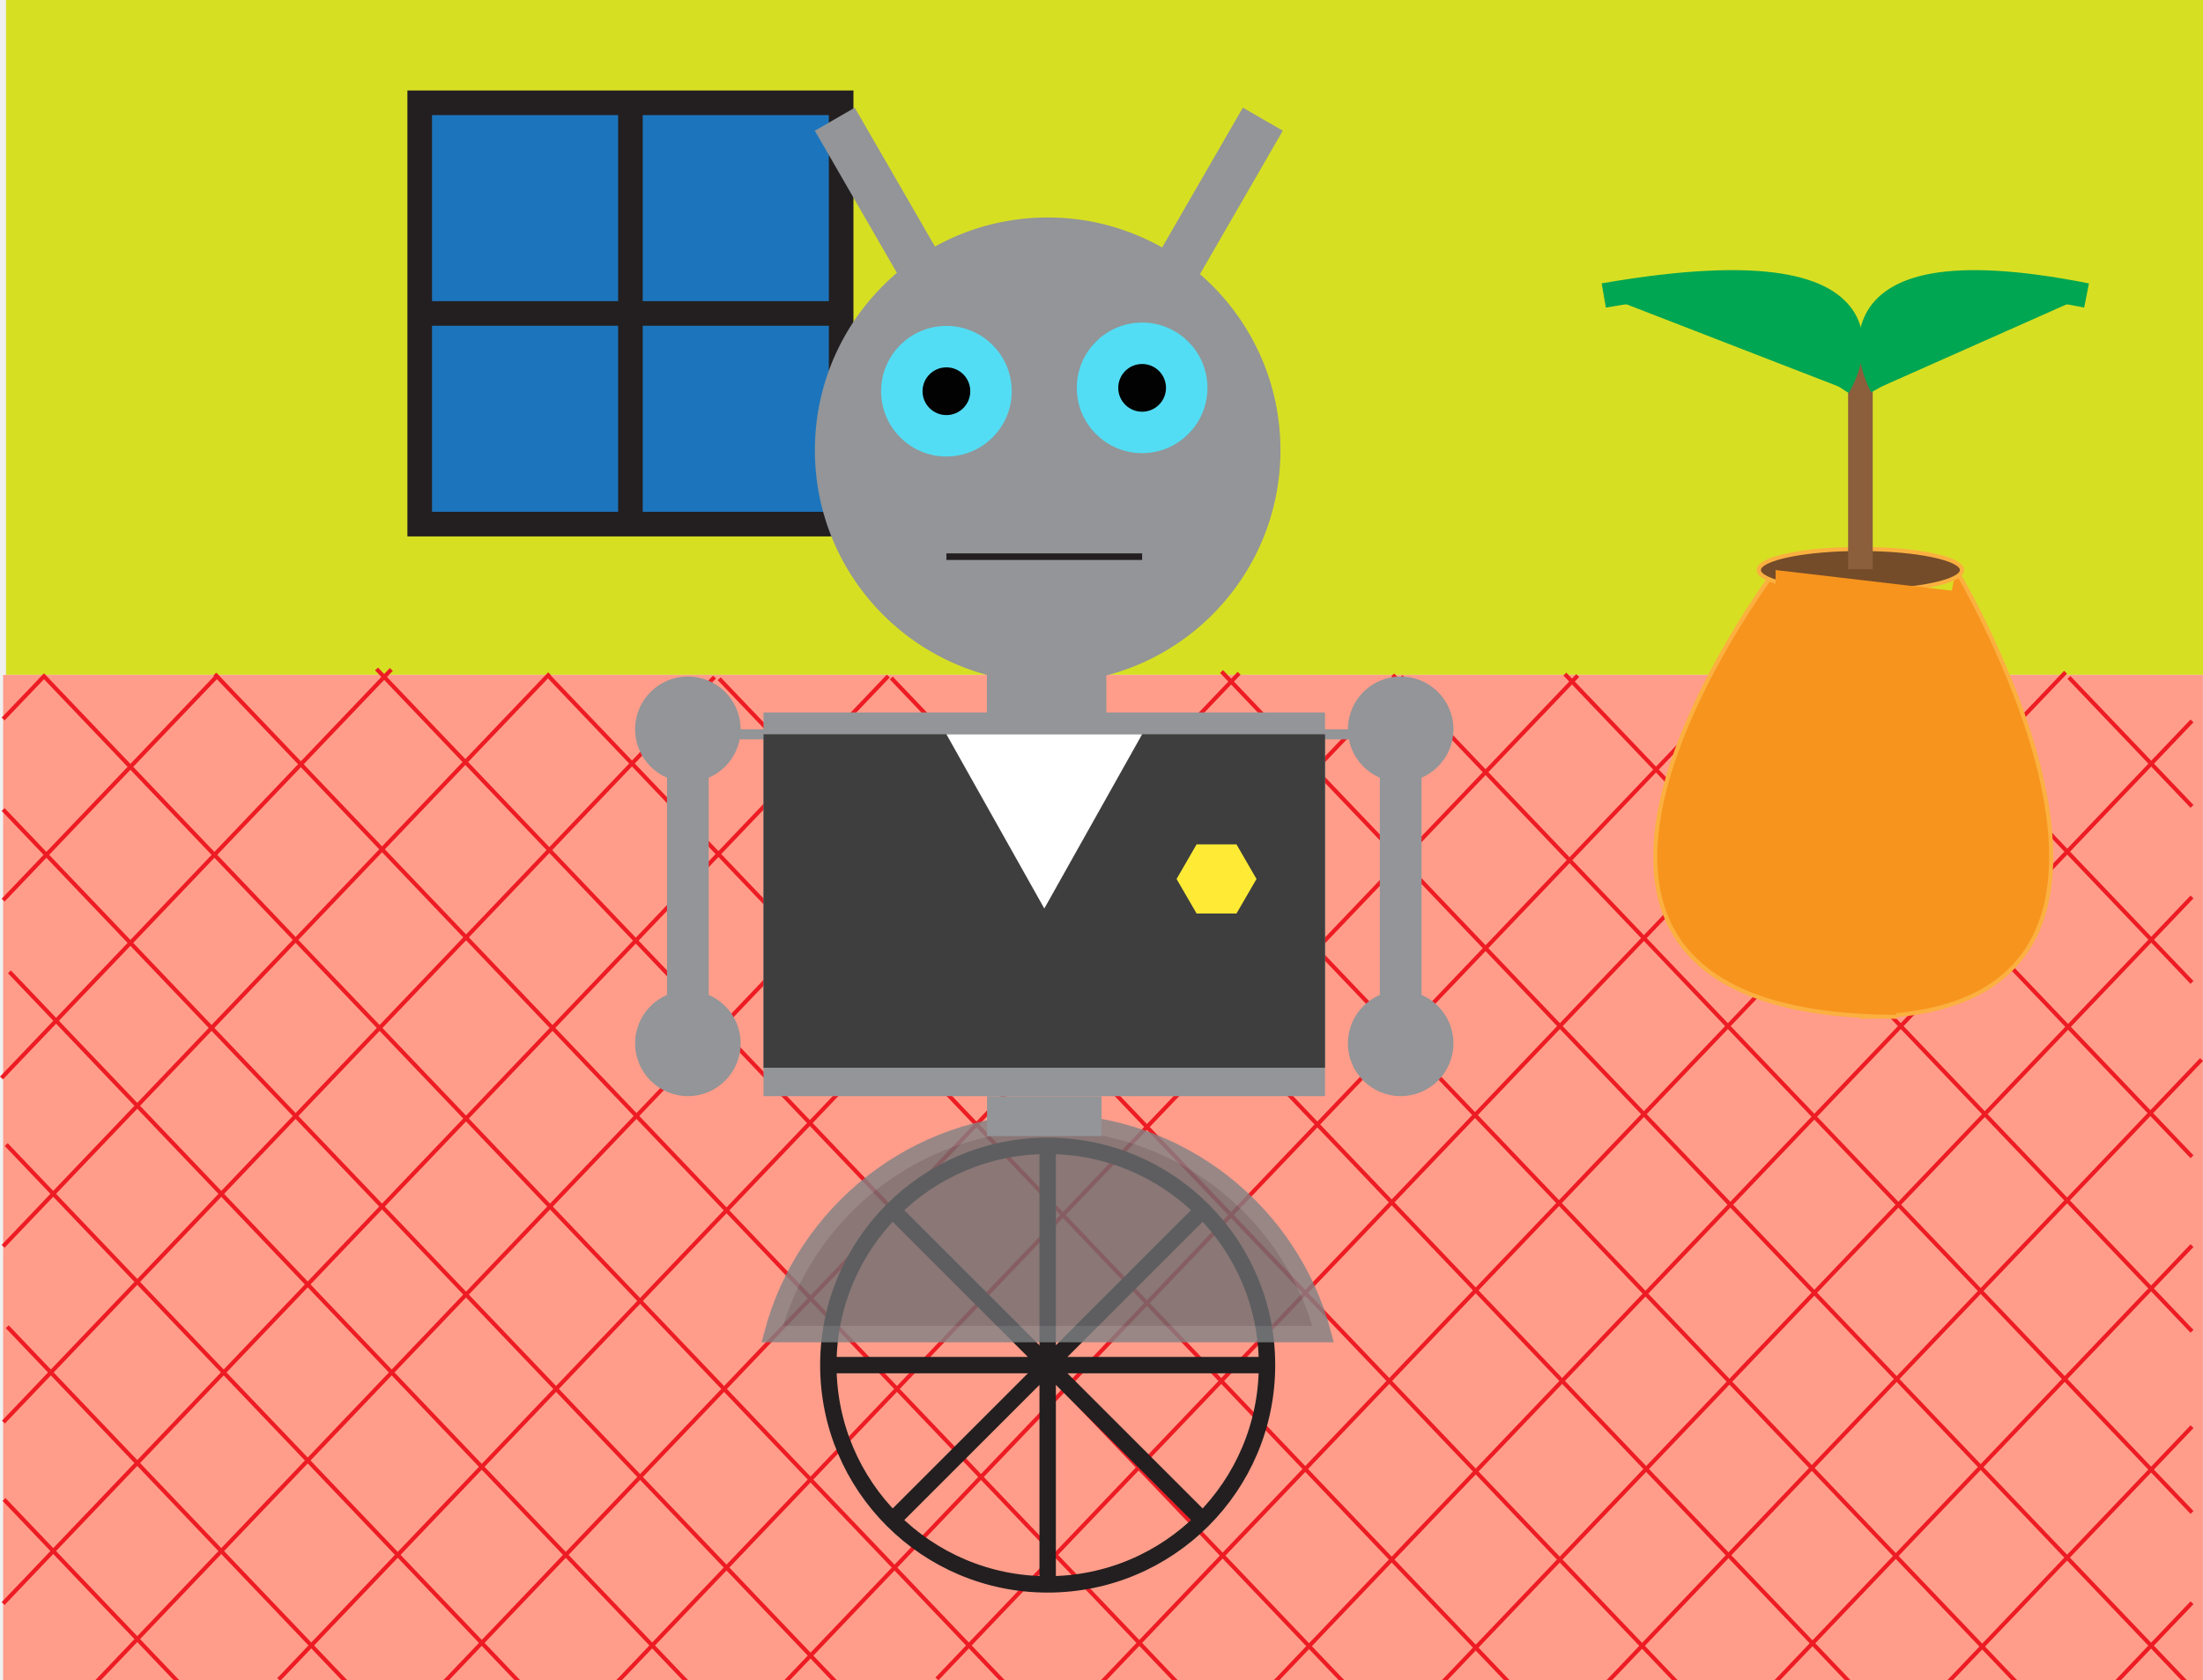
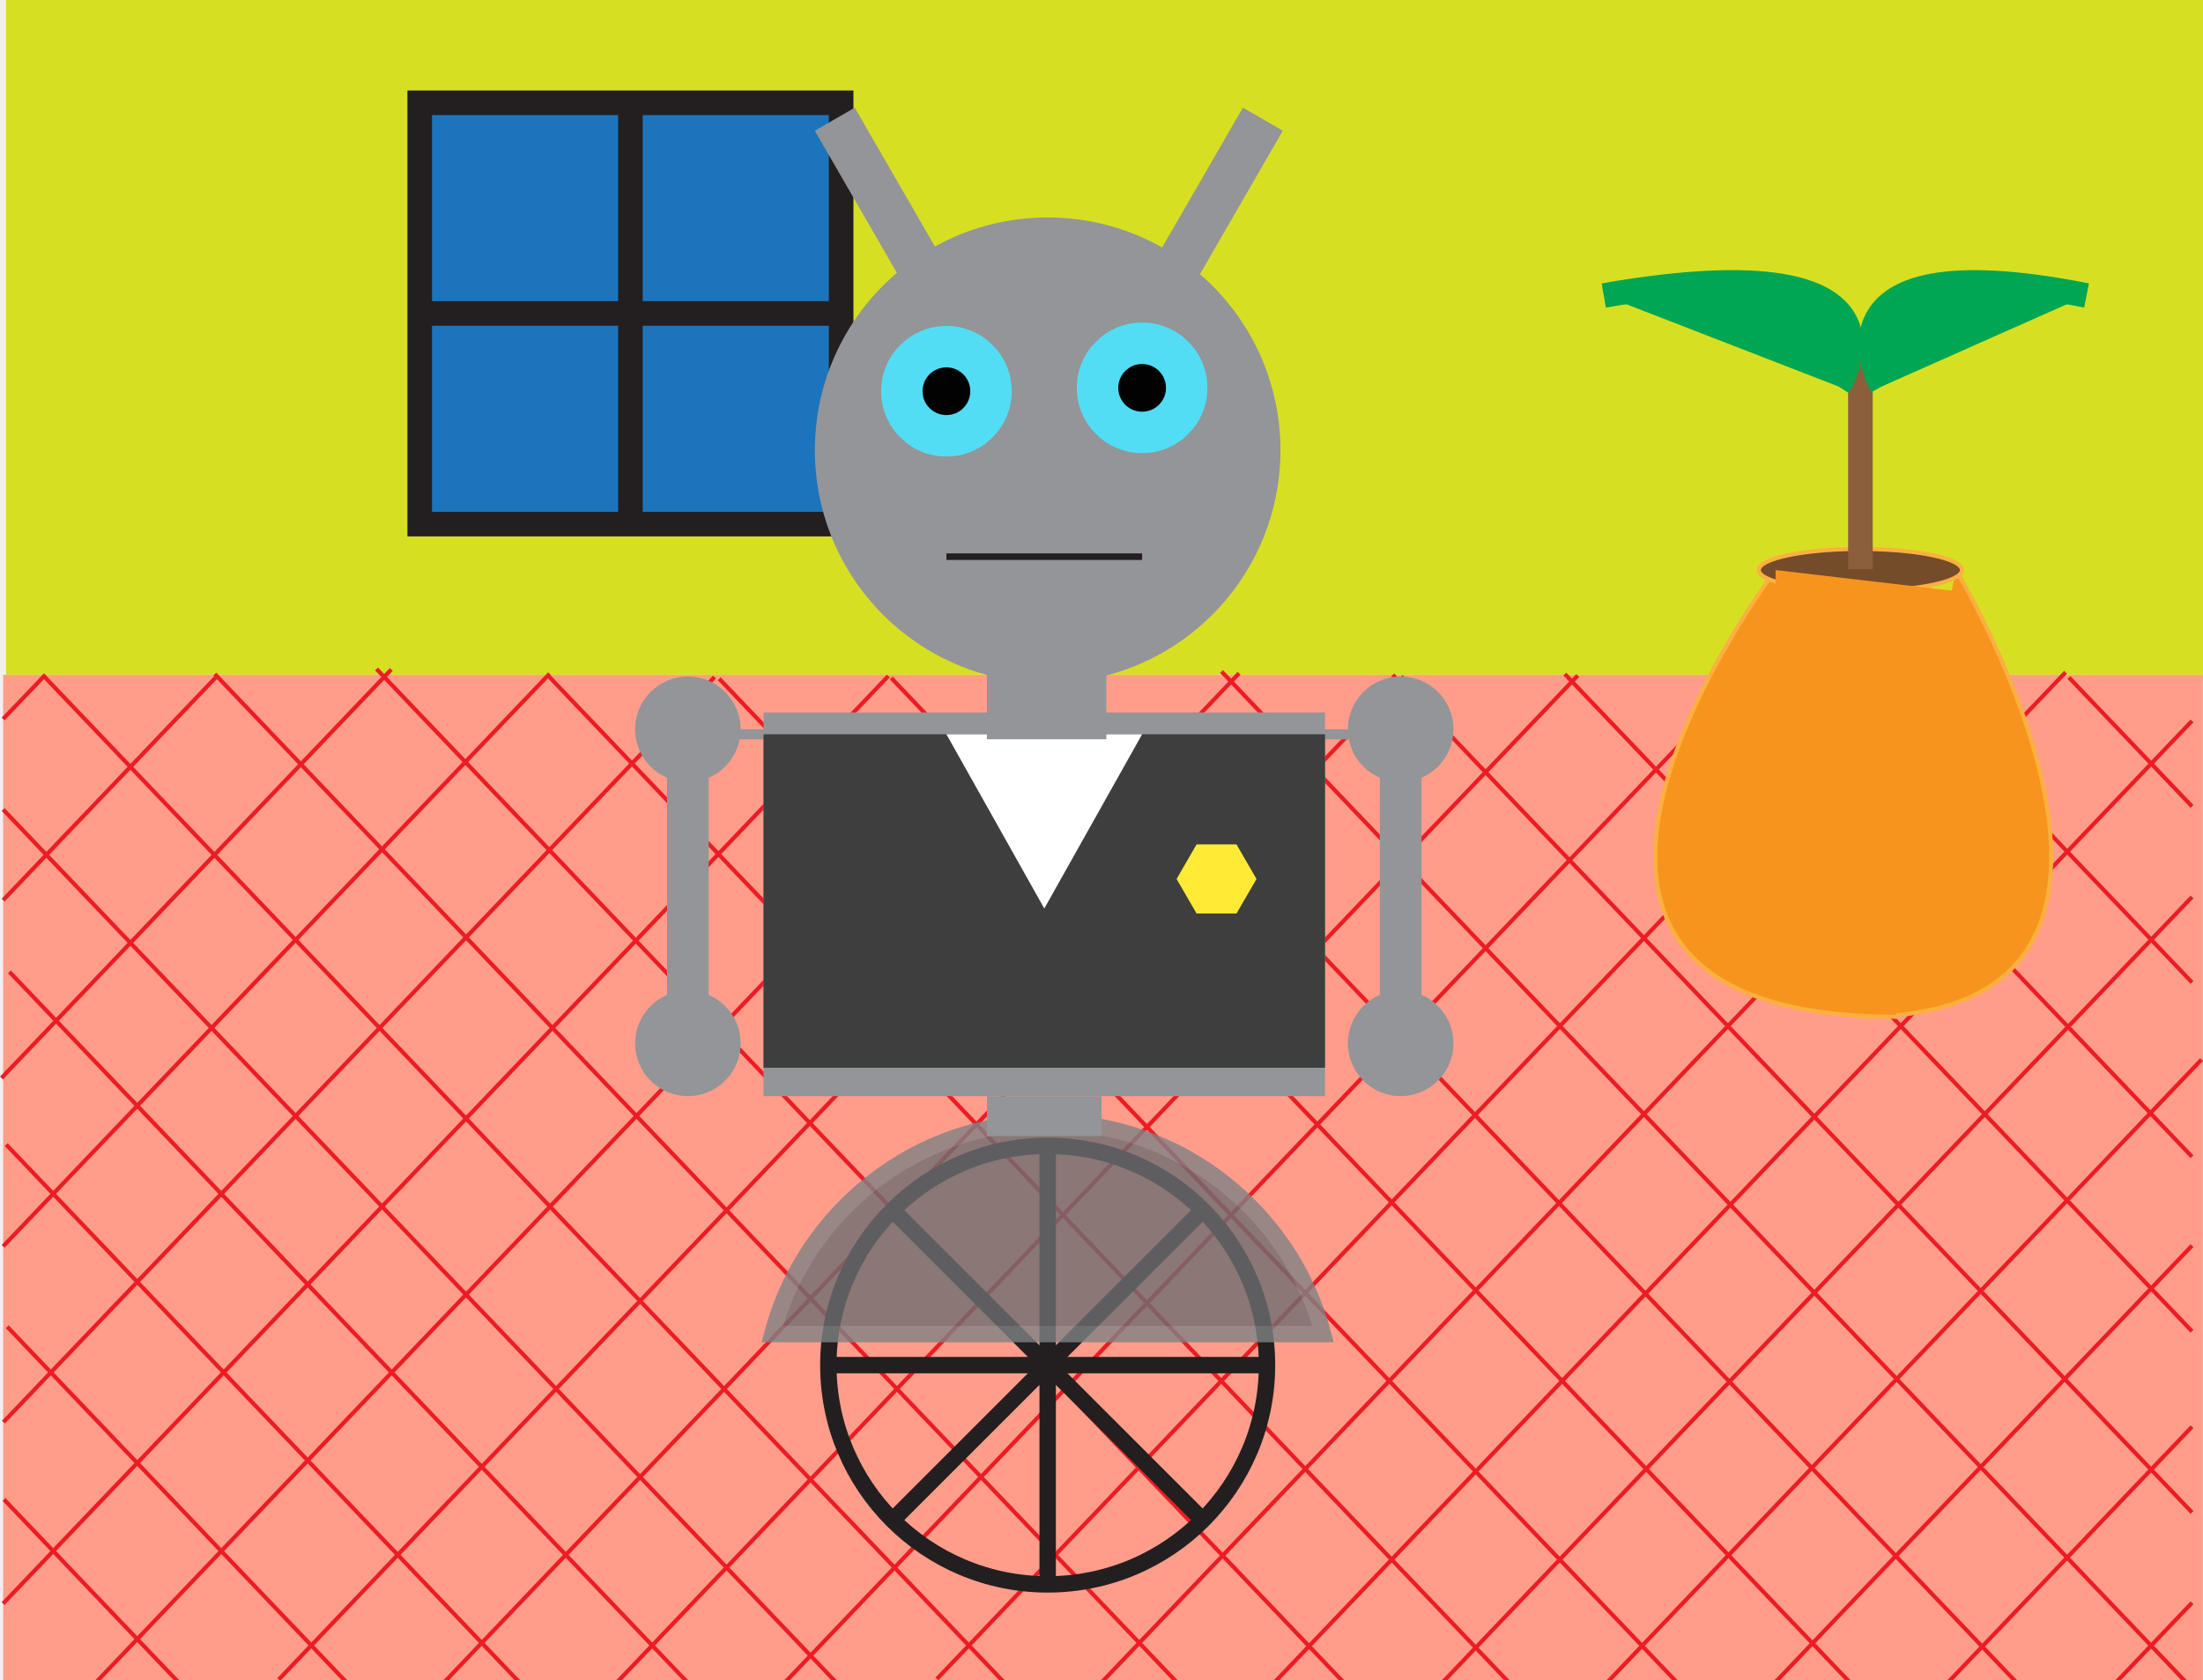
<svg xmlns="http://www.w3.org/2000/svg" version="1.1" id="Layer_1" x="0px" y="0px" viewBox="0 0 2684.8 2047.3" style="enable-background:new 0 0 2684.8 2047.3;" xml:space="preserve">
  <style type="text/css">
	.st0{fill:#D7DF23;stroke:#D7DF23;stroke-width:30;stroke-miterlimit:10;}
	.st1{fill:#FF9D8A;}
	.st2{fill:none;stroke:#ED1C24;stroke-width:5;stroke-miterlimit:10;}
	.st3{fill:#F7941D;stroke:#FBB040;stroke-width:5;stroke-miterlimit:10;}
	.st4{fill:#754C29;stroke:#FBB040;stroke-width:5;stroke-miterlimit:10;}
	.st5{fill:#F7941D;}
	.st6{fill:none;stroke:#8B5E3C;stroke-width:30;stroke-miterlimit:10;}
	.st7{fill:#00A651;stroke:#00A651;stroke-width:30;stroke-miterlimit:10;}
	.st8{fill:#1C75BC;stroke:#231F20;stroke-width:30;stroke-miterlimit:10;}
	.st9{fill:none;stroke:#231F20;stroke-width:30;stroke-miterlimit:10;}
	.st10{fill:#939598;}
	.st11{fill:none;stroke:#231F20;stroke-width:10;stroke-miterlimit:10;}
	.st12{fill:#53DDF4;}
	.st13{fill:#020202;}
- 	.st14{opacity:0;fill:none;stroke:#0034E9;stroke-width:20;stroke-miterlimit:10;}
+ 	.st14{fill:none;stroke:#0034E9;stroke-width:20;stroke-miterlimit:10;stroke-opacity:0;}
	.st15{fill:none;}
	.st16{fill:none;stroke:#231F20;stroke-width:8;stroke-miterlimit:10;}
	.st17{fill:none;stroke:#231F20;stroke-width:20;stroke-miterlimit:10;}
	.st18{opacity:0.8;}
	.st19{fill:#6D6E71;stroke:#808285;stroke-width:20;stroke-miterlimit:10;}
- 	.st20{fill:#3E3E3E;}
- 	.st21{fill:#FFFFFF;}
- 	.st22{fill:#FFEB35;}
+ 	.st20{fill:#231F20;stroke:#FFFFFF;stroke-miterlimit:10;}
+ 	.st21{fill:#37B34A;stroke:#FFFFFF;stroke-miterlimit:10;}
+ 	.st22{fill:#3E3E3E;}
+ 	.st23{fill:#FFFFFF;}
+ 	.st24{fill:#FFEB35;}
</style>
  <g id="Background">
    <rect x="22.3" y="15" class="st0" width="2649.1" height="792.5" />
    <g id="floor">
      <rect id="floor_background" x="3.8" y="822.7" class="st1" width="2680.9" height="1228.4" />
      <g id="floor_lines_2">
        <g>
          <g>
            <line class="st2" x1="2123.7" y1="827.5" x2="953.4" y2="2054.3" />
            <line class="st2" x1="1922.8" y1="823.5" x2="752.4" y2="2050.3" />
            <line class="st2" x1="1711" y1="824.7" x2="540.6" y2="2051.5" />
            <line class="st2" x1="1510.1" y1="820.7" x2="339.7" y2="2047.4" />
          </g>
          <g>
            <line class="st2" x1="2671.4" y1="1093.4" x2="1739.5" y2="2070.3" />
            <line class="st2" x1="2671.4" y1="878.8" x2="1538.6" y2="2066.2" />
            <line class="st2" x1="2517.3" y1="819.5" x2="1326.7" y2="2067.5" />
            <line class="st2" x1="2312.2" y1="819.9" x2="1141.8" y2="2046.7" />
          </g>
        </g>
        <g>
          <line class="st2" x1="2671.4" y1="1953.8" x2="2557" y2="2073.7" />
          <line class="st2" x1="2671.4" y1="1739.2" x2="2356.1" y2="2069.7" />
          <line class="st2" x1="2671.4" y1="1518.4" x2="2144.3" y2="2070.9" />
          <line class="st2" x1="2683" y1="1291.6" x2="1943.4" y2="2066.9" />
        </g>
        <g>
          <line class="st2" x1="1283.5" y1="828.1" x2="113.1" y2="2054.9" />
          <line class="st2" x1="1082.6" y1="824.1" x2="3.8" y2="1954.8" />
          <line class="st2" x1="870.8" y1="825.3" x2="4.2" y2="1733.6" />
          <line class="st2" x1="669.8" y1="821.3" x2="3.8" y2="1519.3" />
        </g>
        <g>
          <line class="st2" x1="476.9" y1="816.1" x2="1.8" y2="1314.1" />
          <line class="st2" x1="265.9" y1="822.7" x2="3.8" y2="1097.3" />
          <line class="st2" x1="55.2" y1="822.7" x2="3.8" y2="876.5" />
        </g>
      </g>
      <g id="floor_lines_1">
        <g>
          <line class="st2" x1="11.5" y1="1184.7" x2="838" y2="2051.1" />
          <line class="st2" x1="7.6" y1="1395.3" x2="639.5" y2="2057.6" />
          <line class="st2" x1="8.8" y1="1617.3" x2="427.9" y2="2056.7" />
          <line class="st2" x1="4.9" y1="1827.9" x2="218.3" y2="2051.6" />
        </g>
        <g>
          <line class="st2" x1="458.9" y1="815.5" x2="1637.7" y2="2051.1" />
          <line class="st2" x1="261.8" y1="821.7" x2="1434.6" y2="2051.1" />
          <line class="st2" x1="52" y1="822.7" x2="1223.9" y2="2051.1" />
          <line class="st2" x1="3.8" y1="986.8" x2="1019.2" y2="2051.1" />
        </g>
        <g>
          <line class="st2" x1="1283.4" y1="820.3" x2="2462.1" y2="2055.8" />
          <line class="st2" x1="1086.2" y1="826.5" x2="2259.1" y2="2055.8" />
          <line class="st2" x1="876.5" y1="827.4" x2="2048.4" y2="2055.8" />
          <line class="st2" x1="667.8" y1="823.4" x2="1843.6" y2="2055.8" />
        </g>
        <g>
          <line class="st2" x1="2104.2" y1="815.5" x2="2671.4" y2="1410.1" />
          <line class="st2" x1="1907.1" y1="821.7" x2="2671.4" y2="1622.9" />
          <line class="st2" x1="1697.3" y1="822.7" x2="2671.4" y2="1843.7" />
          <line class="st2" x1="1488.7" y1="818.6" x2="2664.5" y2="2051.1" />
        </g>
        <g>
          <line class="st2" x1="2521.4" y1="825.8" x2="2671.4" y2="983" />
          <line class="st2" x1="2312.8" y1="821.7" x2="2671.4" y2="1197.6" />
        </g>
      </g>
    </g>
    <g>
      <g>
        <path class="st3" d="M2267.3,1239.5c443.1,0,116.6-544.6,116.6-544.6" />
        <path class="st3" d="M2311.6,1239.5c-561,0-147.6-544.6-147.6-544.6" />
      </g>
      <ellipse class="st4" cx="2267.3" cy="694.9" rx="123.8" ry="25.7" />
      <polyline class="st5" points="2163.9,694.9 2164.4,1151.6 2377.5,1151.6 2411.5,752 2383.5,720.6   " />
    </g>
    <line class="st6" x1="2267.3" y1="693.9" x2="2267.3" y2="442.4" />
    <path class="st7" d="M2542.9,360.2C2193.4,290.8,2293.5,471,2293.5,471" />
    <path class="st7" d="M1954.5,360.2C2355,290.8,2240.3,471,2240.3,471" />
    <rect x="511.5" y="125.3" class="st8" width="513.6" height="513.6" />
    <line class="st9" x1="768.3" y1="125.3" x2="768.3" y2="638.9" />
    <line class="st9" x1="511.5" y1="382.1" x2="1025.1" y2="382.1" />
  </g>
  <g id="WAT9S">
-     <rect id="neck" x="1202.7" y="809.3" class="st10" width="145.6" height="91.9" />
-     <g id="head">
-       <circle id="_head" class="st10" cx="1276.8" cy="548.8" r="283.7" />
-       <g id="eyes">
-         <g id="left_eye">
-           <g id="left_dead_eye">
-             <line id="ldy2" class="st11" x1="1097.4" y1="420.9" x2="1209.4" y2="532.8" />
-             <line id="ldy1" class="st11" x1="1209.4" y1="420.9" x2="1097.4" y2="532.8" />
-           </g>
-           <circle id="left_eyeball" class="st12" cx="1153.4" cy="476.9" r="79.6" />
-           <circle id="left_pupil" class="st13" cx="1153.4" cy="476.9" r="29.1" />
-         </g>
-         <g id="right_eye">
-           <g id="right_dead_eye">
-             <line id="ldy2-2" class="st11" x1="1335.9" y1="416.8" x2="1447.9" y2="528.7" />
-             <line id="ldy1-2" class="st11" x1="1447.9" y1="416.8" x2="1335.9" y2="528.7" />
-           </g>
-           <circle id="right_eyeball" class="st12" cx="1391.9" cy="472.8" r="79.6" />
-           <circle id="right_pupil" class="st13" cx="1391.9" cy="472.8" r="29.1" />
-         </g>
-       </g>
-       <g id="antennas">
-         <polyline id="electric_current" class="st14" points="1031.3,169 1113.2,98 1194.4,168.4 1275.4,98.2 1356.1,168.3 1436.8,98.3      1519.7,170.2    " />
-         <rect id="right_antenna" x="1369.8" y="214.9" transform="matrix(0.5 -0.866 0.866 0.5 530.8452 1405.476)" class="st10" width="225.7" height="56.2" />
-         <rect id="left_antenna" x="1045.7" y="130.2" transform="matrix(0.866 -0.5 0.5 0.866 22.3576 569.4598)" class="st10" width="56.2" height="225.7" />
-       </g>
-       <path id="happy_mouth" class="st15" d="M1150.4,670.7c0,35.6,53.4,64.5,119.2,64.5s119.2-28.9,119.2-64.5H1150.4z" />
-       <line id="mouth" class="st16" x1="1153.4" y1="678.6" x2="1391.9" y2="678.6" />
-     </g>
    <rect id="body" x="930.5" y="868.5" class="st10" width="684.3" height="467.7" />
-     <g id="left_arm_group">
-       <circle id="right_shoulder_00000137123861571602729140000006942797329609787550_" class="st10" cx="838.3" cy="889" r="64.3" />
-       <rect id="left_arm" x="812.9" y="868.5" class="st10" width="50.8" height="385.6" />
-       <g id="left_hand_group">
-         <polygon id="left_spikes" class="st15" points="706.3,1298.2 808.9,1270.6 726.8,1210.1 829.3,1254.2 829.3,1175.9 853.6,1257.5      931.8,1199.6 892.8,1265.4 948.3,1262.7 856.2,1286.4 931.8,1325.9 843.1,1310.1 829.3,1367.9 811.5,1298.2    " />
-         <circle id="left_hand" class="st10" cx="838.3" cy="1271.9" r="64.3" />
-       </g>
-     </g>
-     <g id="right_arm_group">
-       <g id="right_hand_group">
-         <polygon id="right_spikes" class="st15" points="1680.7,1142.9 1708.3,1245.4 1768.8,1163.4 1724.8,1265.9 1803,1265.9      1721.5,1290.1 1779.3,1368.4 1713.6,1329.4 1716.2,1384.8 1692.6,1292.8 1653.1,1368.4 1668.9,1279.6 1611,1265.9 1680.7,1248.1         " />
-         <circle id="right_hand" class="st10" cx="1707" cy="1271.9" r="64.3" />
-       </g>
-       <circle id="right_shoulder" class="st10" cx="1707" cy="889" r="64.3" />
-       <rect id="right_arm" x="1681.6" y="868.5" class="st10" width="50.8" height="385.6" />
-     </g>
    <rect id="arms_conector" x="851.6" y="889" class="st10" width="845.6" height="12.3" />
    <g id="wheel">
      <polyline class="st17" points="1276.8,1396.8 1276.8,1664.1 1465.7,1475.2   " />
      <polyline class="st17" points="1544.1,1664.1 1276.8,1664.1 1465.7,1853   " />
      <g>
        <circle class="st17" cx="1276.8" cy="1664.1" r="267.3" />
        <path class="st17" d="M1276.8,1931.4v-267.3l-185.3,185.3" />
        <polyline class="st17" points="1009.5,1664.1 1276.8,1664.1 1087.8,1475.1    " />
      </g>
    </g>
    <g id="wheel_cover" class="st18">
      <path class="st19" d="M1276.8,1367.9c-161,0-296.5,109.7-335.7,258.4h671.4C1573.3,1477.6,1437.8,1367.9,1276.8,1367.9z" />
    </g>
+     <g id="battery">
+       <rect id="battery_x5F_cell" x="937.6" y="909.1" class="st20" width="664.6" height="370.3" />
+       <rect id="battery_x5F_level" x="937.6" y="909.1" class="st21" width="125.7" height="370.3" />
+     </g>
    <g id="clothes">
-       <polygon id="tuxedo" class="st20" points="1614.8,1301.6 930.5,1301.6 930.5,895.1 1153.4,895.1 1401,895.1 1614.8,895.1   " />
-       <polygon id="undershirt" class="st21" points="1153.4,895.1 1272.7,1107.5 1391.9,895.1   " />
-       <polygon id="badge" class="st22" points="1458.3,1113.6 1433.9,1071.5 1458.3,1029.3 1506.9,1029.3 1531.3,1071.5 1506.9,1113.6       " />
+       <polygon id="tuxedo" class="st22" points="1614.8,1301.6 930.5,1301.6 930.5,895.1 1153.4,895.1 1401,895.1 1614.8,895.1   " />
+       <polygon id="undershirt" class="st23" points="1153.4,895.1 1272.7,1107.5 1391.9,895.1   " />
+       <polygon id="badge" class="st24" points="1458.3,1113.6 1433.9,1071.5 1458.3,1029.3 1506.9,1029.3 1531.3,1071.5 1506.9,1113.6       " />
    </g>
    <rect id="wheel_conector" x="1202.9" y="1336.3" class="st10" width="139.5" height="48.6" />
+     <g id="left_arm_group">
+       <circle id="right_shoulder_00000137123861571602729140000006942797329609787550_" class="st10" cx="838.3" cy="889" r="64.3" />
+       <rect id="left_arm" x="812.9" y="868.5" class="st10" width="50.8" height="385.6" />
+       <g id="left_hand_group">
+         <polygon id="left_spikes" class="st15" points="706.3,1298.2 808.9,1270.6 726.8,1210.1 829.3,1254.2 829.3,1175.9 853.6,1257.5      931.8,1199.6 892.8,1265.4 948.3,1262.7 856.2,1286.4 931.8,1325.9 843.1,1310.1 829.3,1367.9 811.5,1298.2    " />
+         <circle id="left_hand" class="st10" cx="838.3" cy="1271.9" r="64.3" />
+       </g>
+     </g>
+     <g id="right_arm_group">
+       <g id="right_hand_group">
+         <polygon id="right_spikes" class="st15" points="1680.7,1142.9 1708.3,1245.4 1768.8,1163.4 1724.8,1265.9 1803,1265.9      1721.5,1290.1 1779.3,1368.4 1713.6,1329.4 1716.2,1384.8 1692.6,1292.8 1653.1,1368.4 1668.9,1279.6 1611,1265.9 1680.7,1248.1         " />
+         <circle id="right_hand" class="st10" cx="1707" cy="1271.9" r="64.3" />
+       </g>
+       <circle id="right_shoulder" class="st10" cx="1707" cy="889" r="64.3" />
+       <rect id="right_arm" x="1681.6" y="868.5" class="st10" width="50.8" height="385.6" />
+     </g>
+     <g id="smoke">
+       <g id="left_x5F_smoke">
+         <path id="left_x5F_smoke2" class="st15" d="M967.3,1841.3c-0.4,1.3-24.9-4.6-50.6-19.8c-33.1-19.6-46.4-41.7-50.2-48.2     c-1.6-2.8-2.6-4.9-3.7-7c-18.8-38.2-19-68.5-31.5-108.9c-9.8-31.6-16.1-52.1-30.6-55.8c-15.2-3.9-34.7,11.8-42.1,29.8     c-15,36.5,19.2,83.3,30,98C854.9,1819.5,968.2,1838.5,967.3,1841.3z" />
+         <path id="left_x5F_smoke1" class="st15" d="M1026.9,1940.3c0.2,1.4-24.4,6.7-54.2,4.1c-38.3-3.3-59.9-17.3-66.2-21.6     c-2.6-1.8-4.4-3.2-6.4-4.7c-33.6-26.3-46.9-53.4-75.7-84.4c-22.5-24.2-37.1-39.9-51.8-37c-15.4,3.1-26.1,25.7-25,45.1     c2.3,39.4,53.5,66.6,69.6,75.2C916.1,1969.6,1026.5,1937.4,1026.9,1940.3z" />
+       </g>
+       <g id="right_x5F_smoke">
+         <path id="right_x5F_smoke2" class="st15" d="M1598.8,1825.1c0.4,1.3,23.5-4.6,47.8-19.8c31.2-19.6,43.8-41.7,47.3-48.2     c1.5-2.8,2.4-4.9,3.5-7c17.7-38.2,18-68.5,29.7-108.9c9.2-31.6,15.2-52.1,28.9-55.8c14.4-3.9,32.7,11.8,39.7,29.8     c14.2,36.5-18.1,83.3-28.3,98C1704.9,1803.3,1598,1822.3,1598.8,1825.1z" />
+         <path id="right_x5F_smoke1" class="st15" d="M1542.7,1931.1c-0.2,1.4,23,6.7,51.1,4.1c36.1-3.3,56.5-17.3,62.4-21.6     c2.5-1.8,4.2-3.2,6-4.7c31.7-26.3,44.2-53.4,71.4-84.4c21.2-24.2,35-39.9,48.9-37c14.5,3.1,24.6,25.7,23.5,45.1     c-2.2,39.4-50.5,66.6-65.7,75.2C1647.1,1960.4,1543.1,1928.2,1542.7,1931.1z" />
+       </g>
+     </g>
+     <rect id="neck" x="1202.7" y="632.5" class="st10" width="145.6" height="268.7" />
+     <g id="head">
+       <circle id="_head" class="st10" cx="1276.8" cy="548.8" r="283.7" />
+       <g id="eyes">
+         <g id="left_eye">
+           <g id="left_dead_eye">
+             <line id="ldy2" class="st11" x1="1097.4" y1="420.9" x2="1209.4" y2="532.8" />
+             <line id="ldy1" class="st11" x1="1209.4" y1="420.9" x2="1097.4" y2="532.8" />
+           </g>
+           <circle id="left_eyeball" class="st12" cx="1153.4" cy="476.9" r="79.6" />
+           <circle id="left_pupil" class="st13" cx="1153.4" cy="476.9" r="29.1" />
+         </g>
+         <g id="right_eye">
+           <g id="right_dead_eye">
+             <line id="ldy2-2" class="st11" x1="1335.9" y1="416.8" x2="1447.9" y2="528.7" />
+             <line id="ldy1-2" class="st11" x1="1447.9" y1="416.8" x2="1335.9" y2="528.7" />
+           </g>
+           <circle id="right_eyeball" class="st12" cx="1391.9" cy="472.8" r="79.6" />
+           <circle id="right_pupil" class="st13" cx="1391.9" cy="472.8" r="29.1" />
+         </g>
+       </g>
+       <g id="antennas">
+         <polyline id="electric_current" class="st14" points="1031.3,196 1113.2,125 1194.4,195.4 1275.4,125.2 1356.1,195.3      1436.8,125.3 1519.7,197.2    " />
+         <rect id="right_antenna" x="1369.8" y="214.9" transform="matrix(0.5 -0.866 0.866 0.5 530.8552 1405.481)" class="st10" width="225.7" height="56.2" />
+         <rect id="left_antenna" x="1045.7" y="130.2" transform="matrix(0.866 -0.5 0.5 0.866 22.3412 569.4634)" class="st10" width="56.2" height="225.7" />
+       </g>
+       <path id="happy_mouth" class="st15" d="M1150.4,670.7c0,35.6,53.4,64.5,119.2,64.5s119.2-28.9,119.2-64.5H1150.4z" />
+       <path id="sad_mouth" class="st15" d="M1155.7,707.7c0-32.4,53.4-58.6,119.2-58.6s119.2,26.3,119.2,58.6H1155.7z" />
+       <line id="mouth" class="st16" x1="1153.4" y1="678.6" x2="1391.9" y2="678.6" />
+       <g id="tears">
+         <path id="tear2" class="st15" d="M1451.4,530.9c-54.4,54.4,0,61.6,0,61.6C1503.6,540.2,1451.4,530.9,1451.4,530.9z" />
+         <path id="tear1" class="st15" d="M1094.9,544.9c-54.4,54.4,0,61.6,0,61.6C1147.2,554.2,1094.9,544.9,1094.9,544.9z" />
+       </g>
+       <g id="termometer">
+         <path id="termometer_x5F_glass" class="st15" d="M1541.9,556.8l-170.7,170.9c-4.1,4.1-10.6,4.1-14.7,0l-37.1-37.1     c-4.1-4.1-4.1-10.7,0-14.7l170.7-170.9c4.1-4.1,10.6-4.1,14.7,0l37.1,37.1C1545.9,546.1,1545.9,552.7,1541.9,556.8z" />
+         <g id="termometer_x5F_fill">
+           <rect x="1334.2" y="670.2" transform="matrix(0.7071 -0.7071 0.7071 0.7071 -108.306 1154.174)" class="st15" width="9.7" height="75.3" />
+           <path class="st15" d="M1315.4,686.9l43.4,43.1c1.8,1.8,1.8,4.6,0,6.4l0,0c-1.8,1.8-4.6,1.8-6.4,0l-43.4-43.1      c-1.8-1.8-1.8-4.6,0-6.4l0,0C1310.8,685.2,1313.7,685.2,1315.4,686.9z" />
+           <rect x="1341.6" y="663.1" transform="matrix(0.7071 -0.7071 0.7071 0.7071 -101.1263 1157.312)" class="st15" width="9.7" height="75.3" />
+           <rect x="1347.9" y="656.4" transform="matrix(0.7071 -0.7071 0.7071 0.7071 -94.541 1159.816)" class="st15" width="9.7" height="75.3" />
+           <rect x="1355.3" y="649.3" transform="matrix(0.7071 -0.7071 0.7071 0.7071 -87.3613 1162.954)" class="st15" width="9.7" height="75.3" />
+           <rect x="1362.5" y="642.1" transform="matrix(0.7071 -0.7071 0.7071 0.7071 -80.1504 1165.917)" class="st15" width="9.7" height="75.3" />
+           <rect x="1369.9" y="634.9" transform="matrix(0.7071 -0.7071 0.7071 0.7071 -72.9 1169.083)" class="st15" width="9.7" height="75.3" />
+           <rect x="1376.7" y="627.4" transform="matrix(0.7071 -0.7071 0.7071 0.7071 -65.5746 1171.703)" class="st15" width="9.7" height="75.3" />
+           <rect x="1384.1" y="620.3" transform="matrix(0.7071 -0.7071 0.7071 0.7071 -58.3949 1174.841)" class="st15" width="9.7" height="75.3" />
+           <rect x="1390.8" y="613.4" transform="matrix(0.7071 -0.7071 0.7071 0.7071 -51.5753 1177.544)" class="st15" width="9.7" height="75.3" />
+           <rect x="1398.2" y="606.3" transform="matrix(0.7071 -0.7071 0.7071 0.7071 -44.3956 1180.681)" class="st15" width="9.7" height="75.3" />
+           <rect x="1403.9" y="600.2" transform="matrix(0.7071 -0.7071 0.7071 0.7071 -38.3759 1182.97)" class="st15" width="9.7" height="75.3" />
+           <rect x="1411.3" y="593.1" transform="matrix(0.7071 -0.7071 0.7071 0.7071 -31.1962 1186.108)" class="st15" width="9.7" height="75.3" />
+         </g>
+       </g>
+     </g>
  </g>
</svg>
